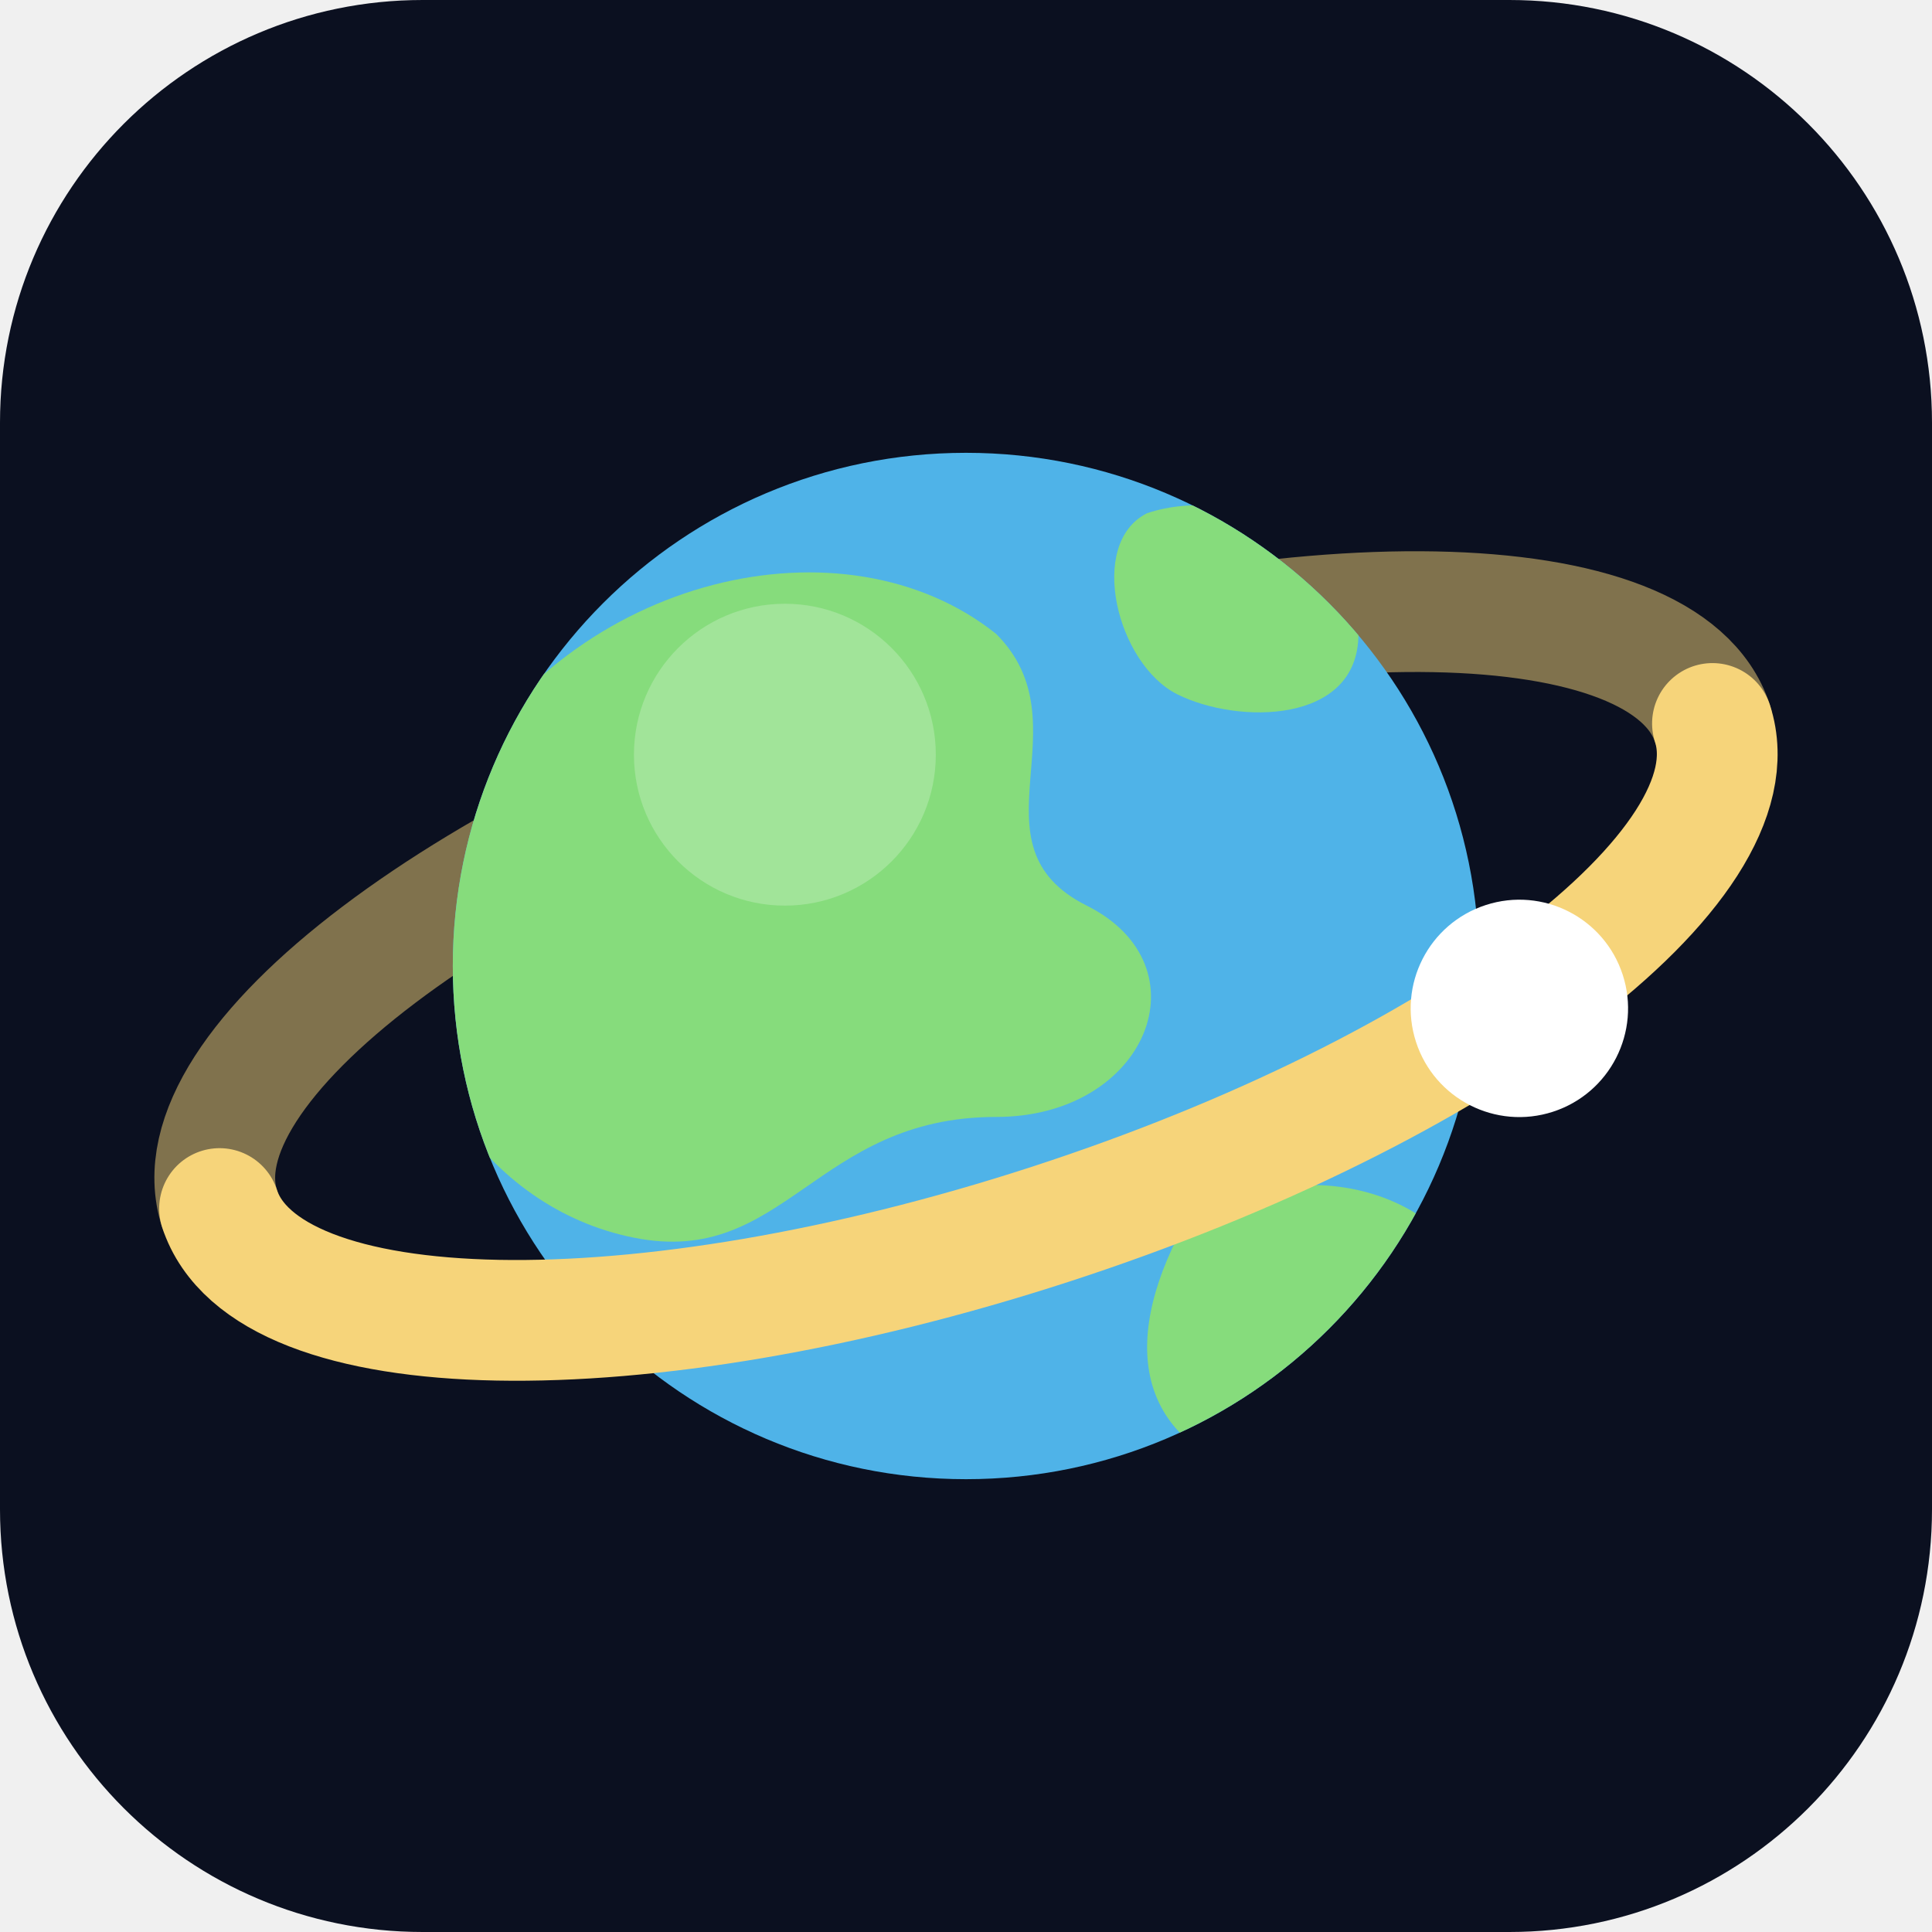
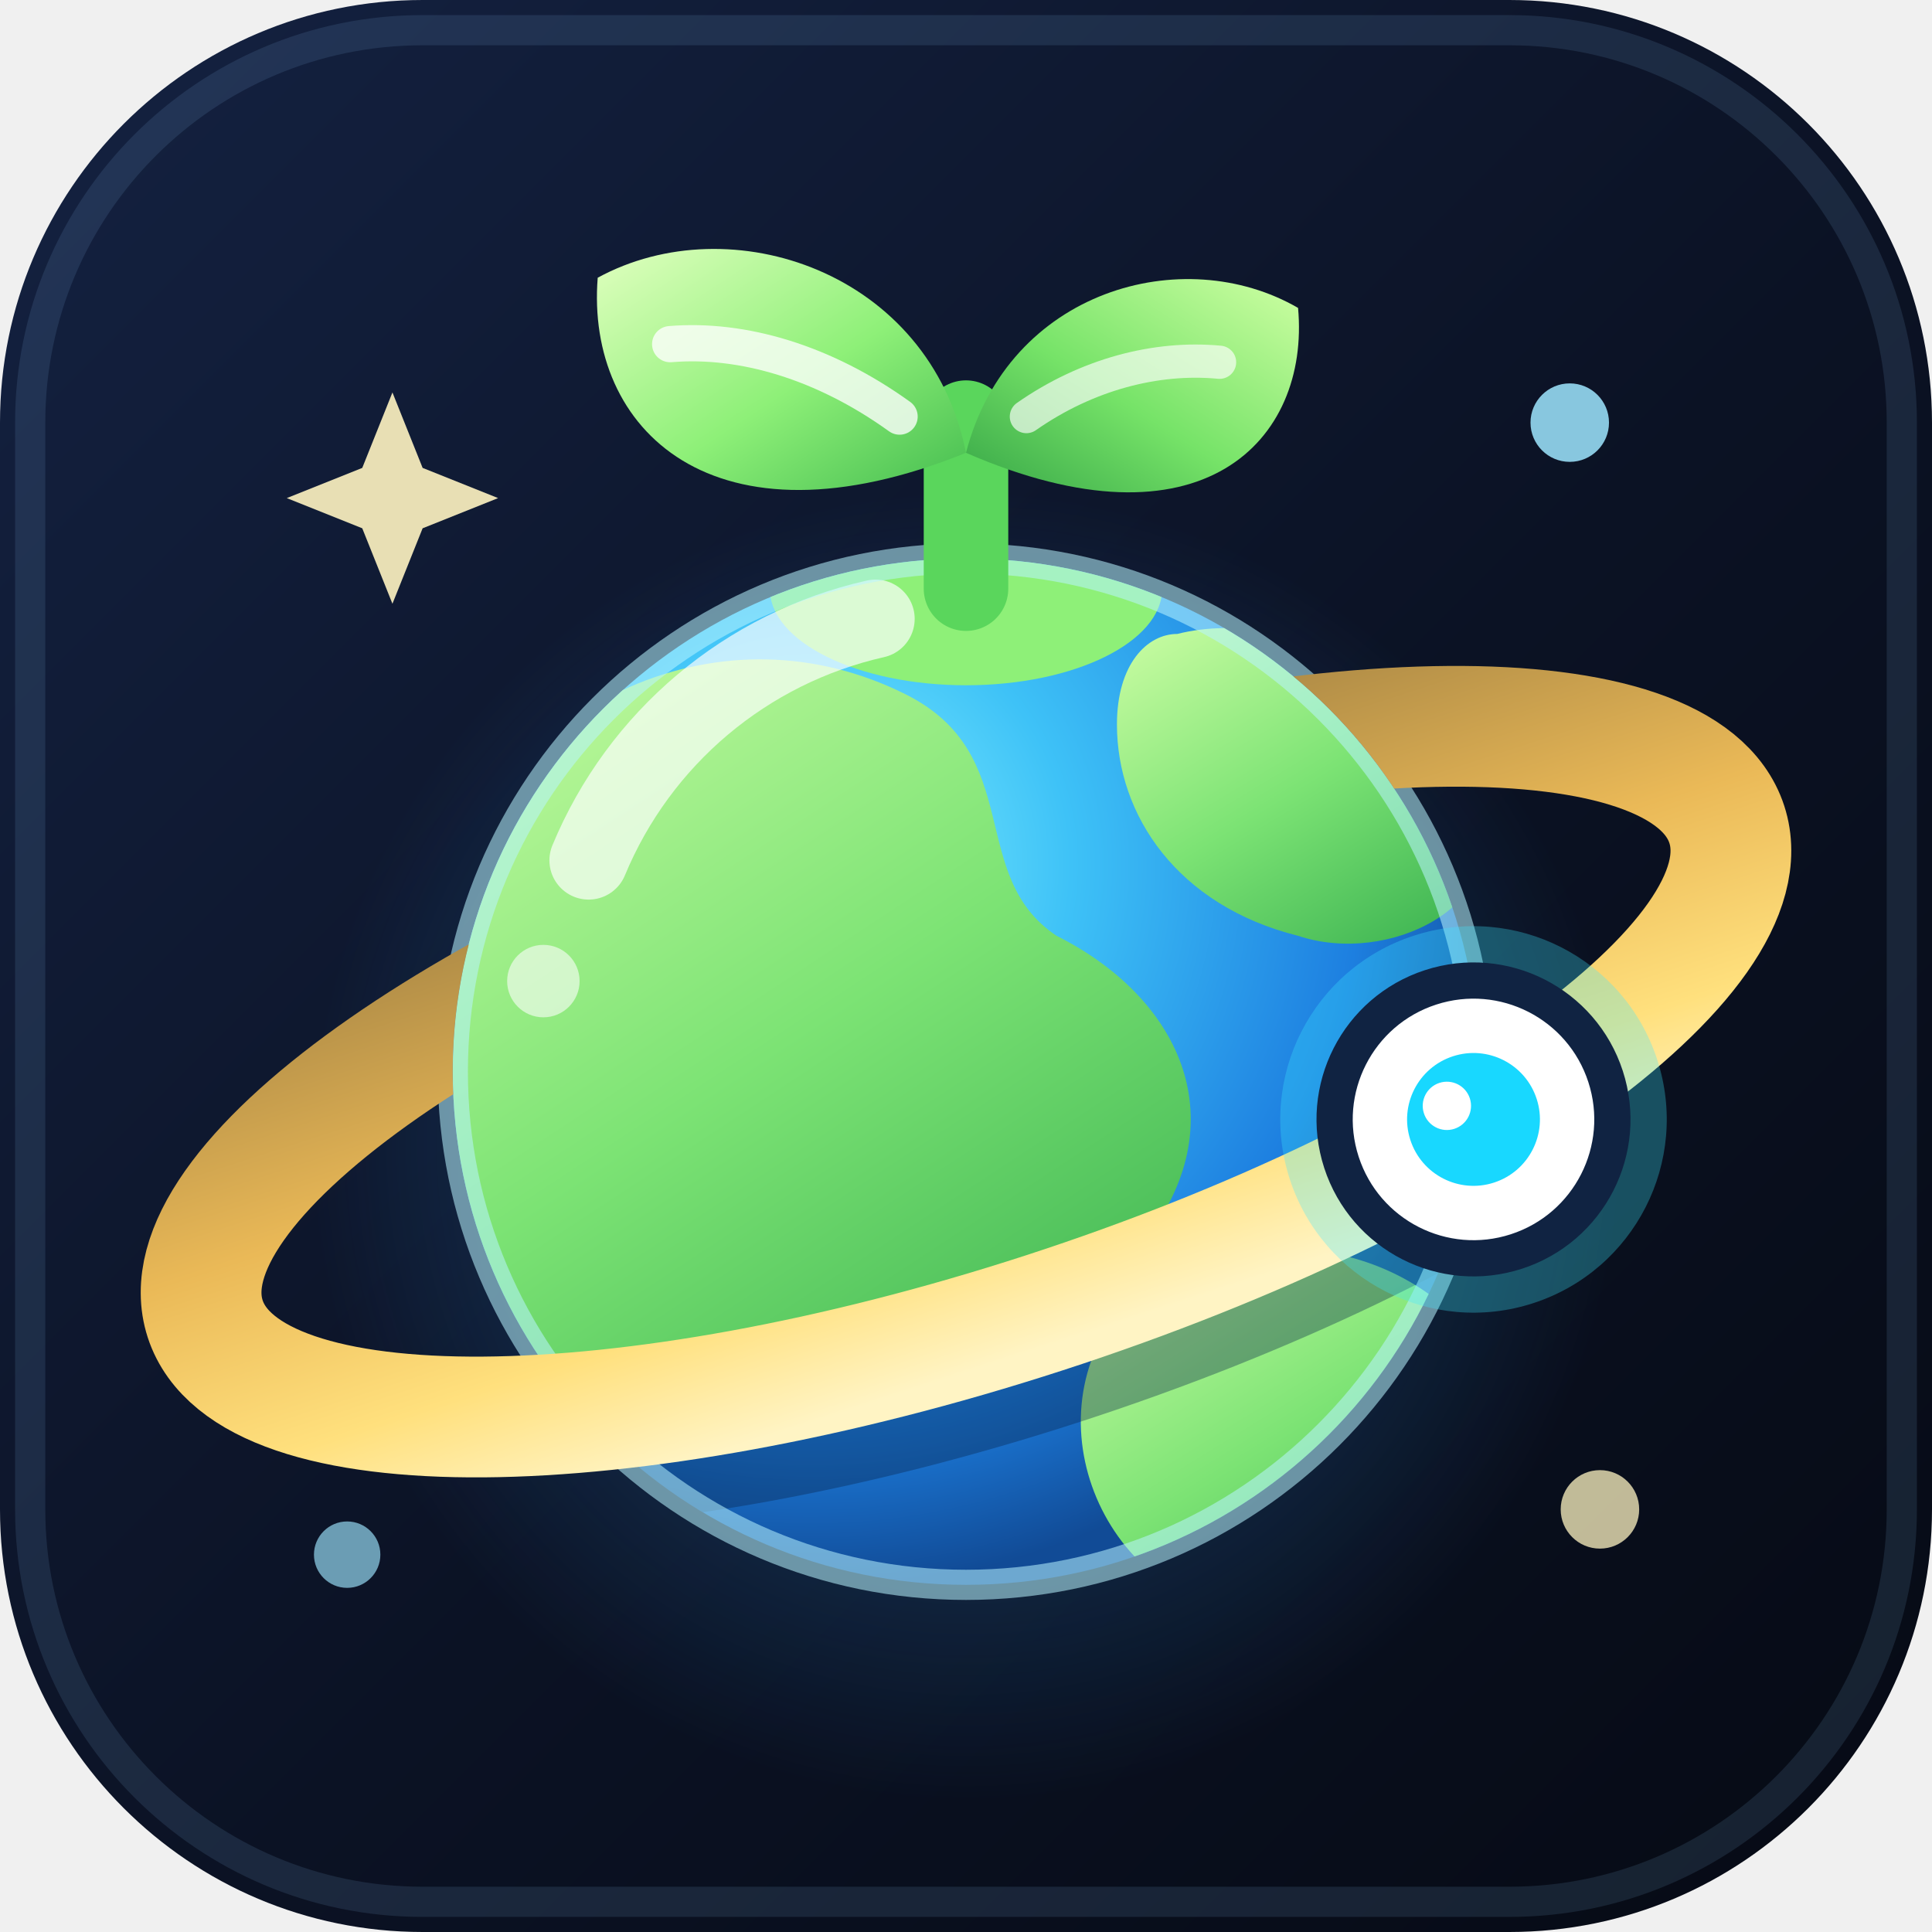
<svg xmlns="http://www.w3.org/2000/svg" viewBox="0 0 64 64">
  <defs>
-     <clipPath id="planet">
-       <circle cx="32" cy="32" r="17" />
+     <linearGradient id="bg" x1="0" y1="0" x2="1" y2="1">
+       <stop offset="0%" stop-color="#142242" />
+       <stop offset="55%" stop-color="#0b1224" />
+       <stop offset="100%" stop-color="#060a14" />
+     </linearGradient>
+     <radialGradient id="atmo" cx="50%" cy="55%" r="44%">
+       <stop offset="0%" stop-color="#6ae6ff" stop-opacity="0.42" />
+       <stop offset="62%" stop-color="#339af0" stop-opacity="0.16" />
+       <stop offset="100%" stop-color="#339af0" stop-opacity="0" />
+     </radialGradient>
+     <radialGradient id="ocean" cx="35%" cy="30%" r="70%">
+       <stop offset="0%" stop-color="#88f4ff" />
+       <stop offset="36%" stop-color="#3ec2f7" />
+       <stop offset="76%" stop-color="#1d7fe0" />
+       <stop offset="100%" stop-color="#114b96" />
+     </radialGradient>
+     <linearGradient id="land" x1="0.15" y1="0" x2="0.85" y2="1">
+       <stop offset="0%" stop-color="#c2fa9e" />
+       <stop offset="50%" stop-color="#7ce374" />
+       <stop offset="100%" stop-color="#3fb553" />
+     </linearGradient>
+     <linearGradient id="leafL" x1="0" y1="0" x2="1" y2="1">
+       <stop offset="0%" stop-color="#e0ffbf" />
+       <stop offset="55%" stop-color="#8ef078" />
+       <stop offset="100%" stop-color="#45bd50" />
+     </linearGradient>
+     <linearGradient id="leafR" x1="1" y1="0" x2="0" y2="1">
+       <stop offset="0%" stop-color="#ceffa3" />
+       <stop offset="55%" stop-color="#76e368" />
+       <stop offset="100%" stop-color="#36a647" />
+     </linearGradient>
+     <linearGradient id="ringGrad" x1="32" y1="25" x2="32" y2="45" gradientUnits="userSpaceOnUse">
+       <stop offset="0%" stop-color="#a88644" />
+       <stop offset="45%" stop-color="#eab957" />
+       <stop offset="78%" stop-color="#ffe07d" />
+       <stop offset="100%" stop-color="#fff4c4" />
+     </linearGradient>
+     <clipPath id="planetClip">
+       <circle cx="32" cy="35.5" r="17" />
+     </clipPath>
+     <clipPath id="ringVisibleClip">
+       <path clip-rule="evenodd" d="M-10,-10H74V74H-10ZM15,35.5A17,17 0 0,1 49,35.5Z" />
    </clipPath>
  </defs>
-   <rect width="64" height="64" rx="14" fill="#0b1020" />
-   <g transform="rotate(-18 32 32)">
-     <path d="M6 32a26 9 0 0 1 52 0" fill="none" stroke="#f6d47a" stroke-width="4" stroke-linecap="round" opacity=".5" />
+   <rect width="64" height="64" rx="14" fill="url(#bg)" />
+   <rect x="1" y="1" width="62" height="62" rx="13" fill="none" stroke="#8ecbff" stroke-opacity="0.12" stroke-width="1" />
+   <path d="M13 13l1 2.5 2.5 1-2.5 1-1 2.5-1-2.5-2.5-1 2.5-1z" fill="#fff4c2" opacity="0.9" />
+   <circle cx="52" cy="14" r="1.3" fill="#9ee6ff" opacity="0.85" />
+   <circle cx="11.5" cy="51.5" r="1.1" fill="#9ee6ff" opacity="0.65" />
+   <circle cx="53" cy="50" r="1.3" fill="#fff4c2" opacity="0.75" />
+   <circle cx="32" cy="35.5" r="24.5" fill="url(#atmo)" />
+   <circle cx="32" cy="35.5" r="17" fill="url(#ocean)" />
+   <g clip-path="url(#planetClip)">
+     <ellipse cx="32" cy="19.5" rx="6.5" ry="3.2" fill="#8ef078" />
+     <path d="M14 30c3-7 10-10 16-7 4 2 2 6 5 8 4 2 6 6 3 10-3 3-8 2-12 5-4 2-9 2-12-3-2-4-2-9 0-13z" fill="url(#land)" />
+     <path d="M39 21c4-1 9 2 10 6 1 3-3 5-6 4-4-1-6-4-6-7 0-2 1-3 2-3z" fill="url(#land)" />
+     <path d="M37 43.5c3-3 9-3 12 1 2 4-2 9-7 9-5 0-8-6-5-10z" fill="url(#land)" />
+     <g transform="rotate(-18 32 35.5)">
+       <path d="M5.5 35.5a26.5 8.4 0 0 0 53 0" fill="none" stroke="#07224a" stroke-opacity="0.36" stroke-width="4" transform="translate(0 1.8)" />
+     </g>
+     <path d="M45 21.5a17 17 0 0 1-23 29 18 18 0 0 0 23-29z" fill="#081b3d" opacity="0.32" />
+     <path d="M19.5 28.5a13.5 13.5 0 0 1 9.5-8" fill="none" stroke="#ffffff" stroke-width="2.6" stroke-linecap="round" opacity="0.68" />
+     <circle cx="18" cy="32.5" r="1.2" fill="#ffffff" opacity="0.58" />
  </g>
-   <circle cx="32" cy="32" r="17" fill="#4fb3e8" />
-   <g clip-path="url(#planet)" fill="#86dc7c">
-     <path d="M15 26c4-7 13-9 18-5 3 3-1 7 3 9s2 7-3 7c-6 0-7 5-12 4s-8-6-8-11c0-1 1-3 2-4z" />
-     <path d="M39 41c3-3 9-2 10 2s-3 7-7 6-5-4-3-8z" />
-     <path d="M38 17c3-1 7 1 7 4s-4 3-6 2-3-5-1-6z" />
+   <circle cx="32" cy="35.5" r="17" fill="none" stroke="#b8f4ff" stroke-opacity="0.55" stroke-width="1" />
+   <g transform="rotate(-18 32 35.5)" clip-path="url(#ringVisibleClip)">
+     <ellipse cx="32" cy="35.5" rx="26.5" ry="8.4" fill="none" stroke="url(#ringGrad)" stroke-width="4" />
  </g>
-   <circle cx="26" cy="25" r="5" fill="#fff" opacity=".22" />
-   <g transform="rotate(-18 32 32)">
-     <path d="M58 32a26 9 0 0 1-52 0" fill="none" stroke="#f6d47a" stroke-width="4" stroke-linecap="round" />
-     <circle cx="49" cy="39" r="3.6" fill="#fff" />
+   <g>
+     <path d="M32 19.5v-5.5" fill="none" stroke="#5ad65c" stroke-width="2.8" stroke-linecap="round" />
+     <path d="M32 15c-1.2-6-7.8-8.2-12.2-5.8-0.4 5 3.8 9.2 12.2 5.8z" fill="url(#leafL)" />
+     <path d="M29.8 13.8c-2.5-1.8-5.2-2.6-7.6-2.4" fill="none" stroke="#ffffff" stroke-width="1.2" stroke-linecap="round" opacity="0.78" />
+     <path d="M32 15c1.4-5.4 7.2-7 11-4.8 0.4 4.4-3.2 8.2-11 4.8z" fill="url(#leafR)" />
+     <path d="M34 13.8c2-1.4 4.3-2 6.4-1.8" fill="none" stroke="#ffffff" stroke-width="1.1" stroke-linecap="round" opacity="0.65" />
+   </g>
+   <g transform="rotate(-18 32 35.5) translate(47.5 42.2)">
+     <circle cx="0" cy="0" r="6.4" fill="#3ee8ff" opacity="0.3" />
+     <circle cx="0" cy="0" r="4.6" fill="#ffffff" stroke="#102342" stroke-width="1.2" />
+     <circle cx="0" cy="0" r="2.2" fill="#18d8ff" />
+     <circle cx="-0.7" cy="-0.7" r="0.8" fill="#ffffff" />
  </g>
</svg>
